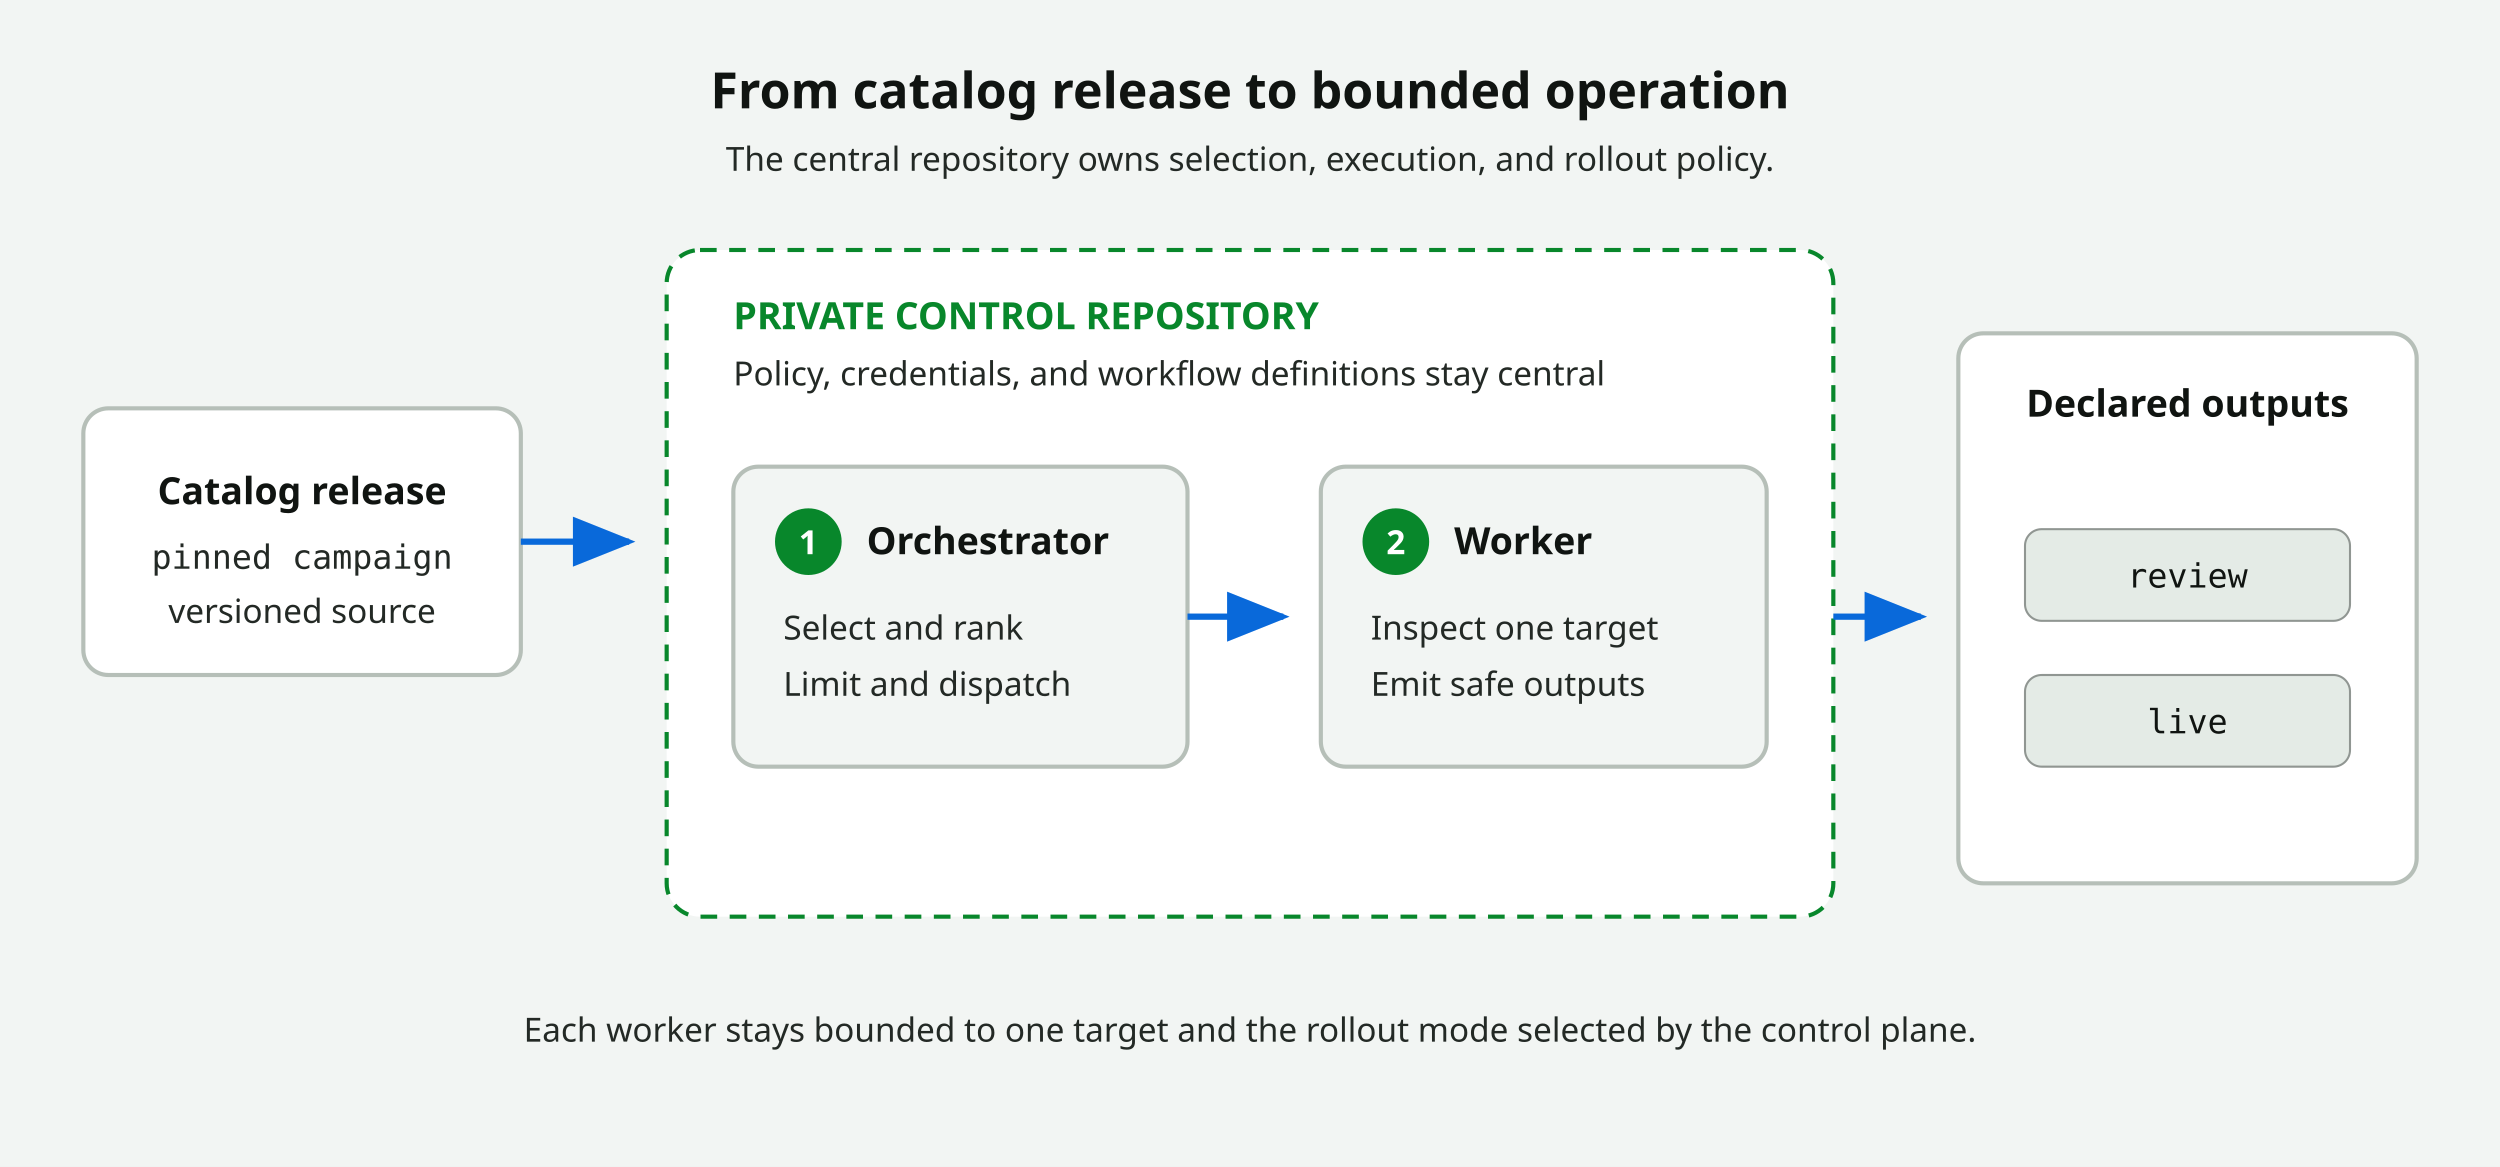
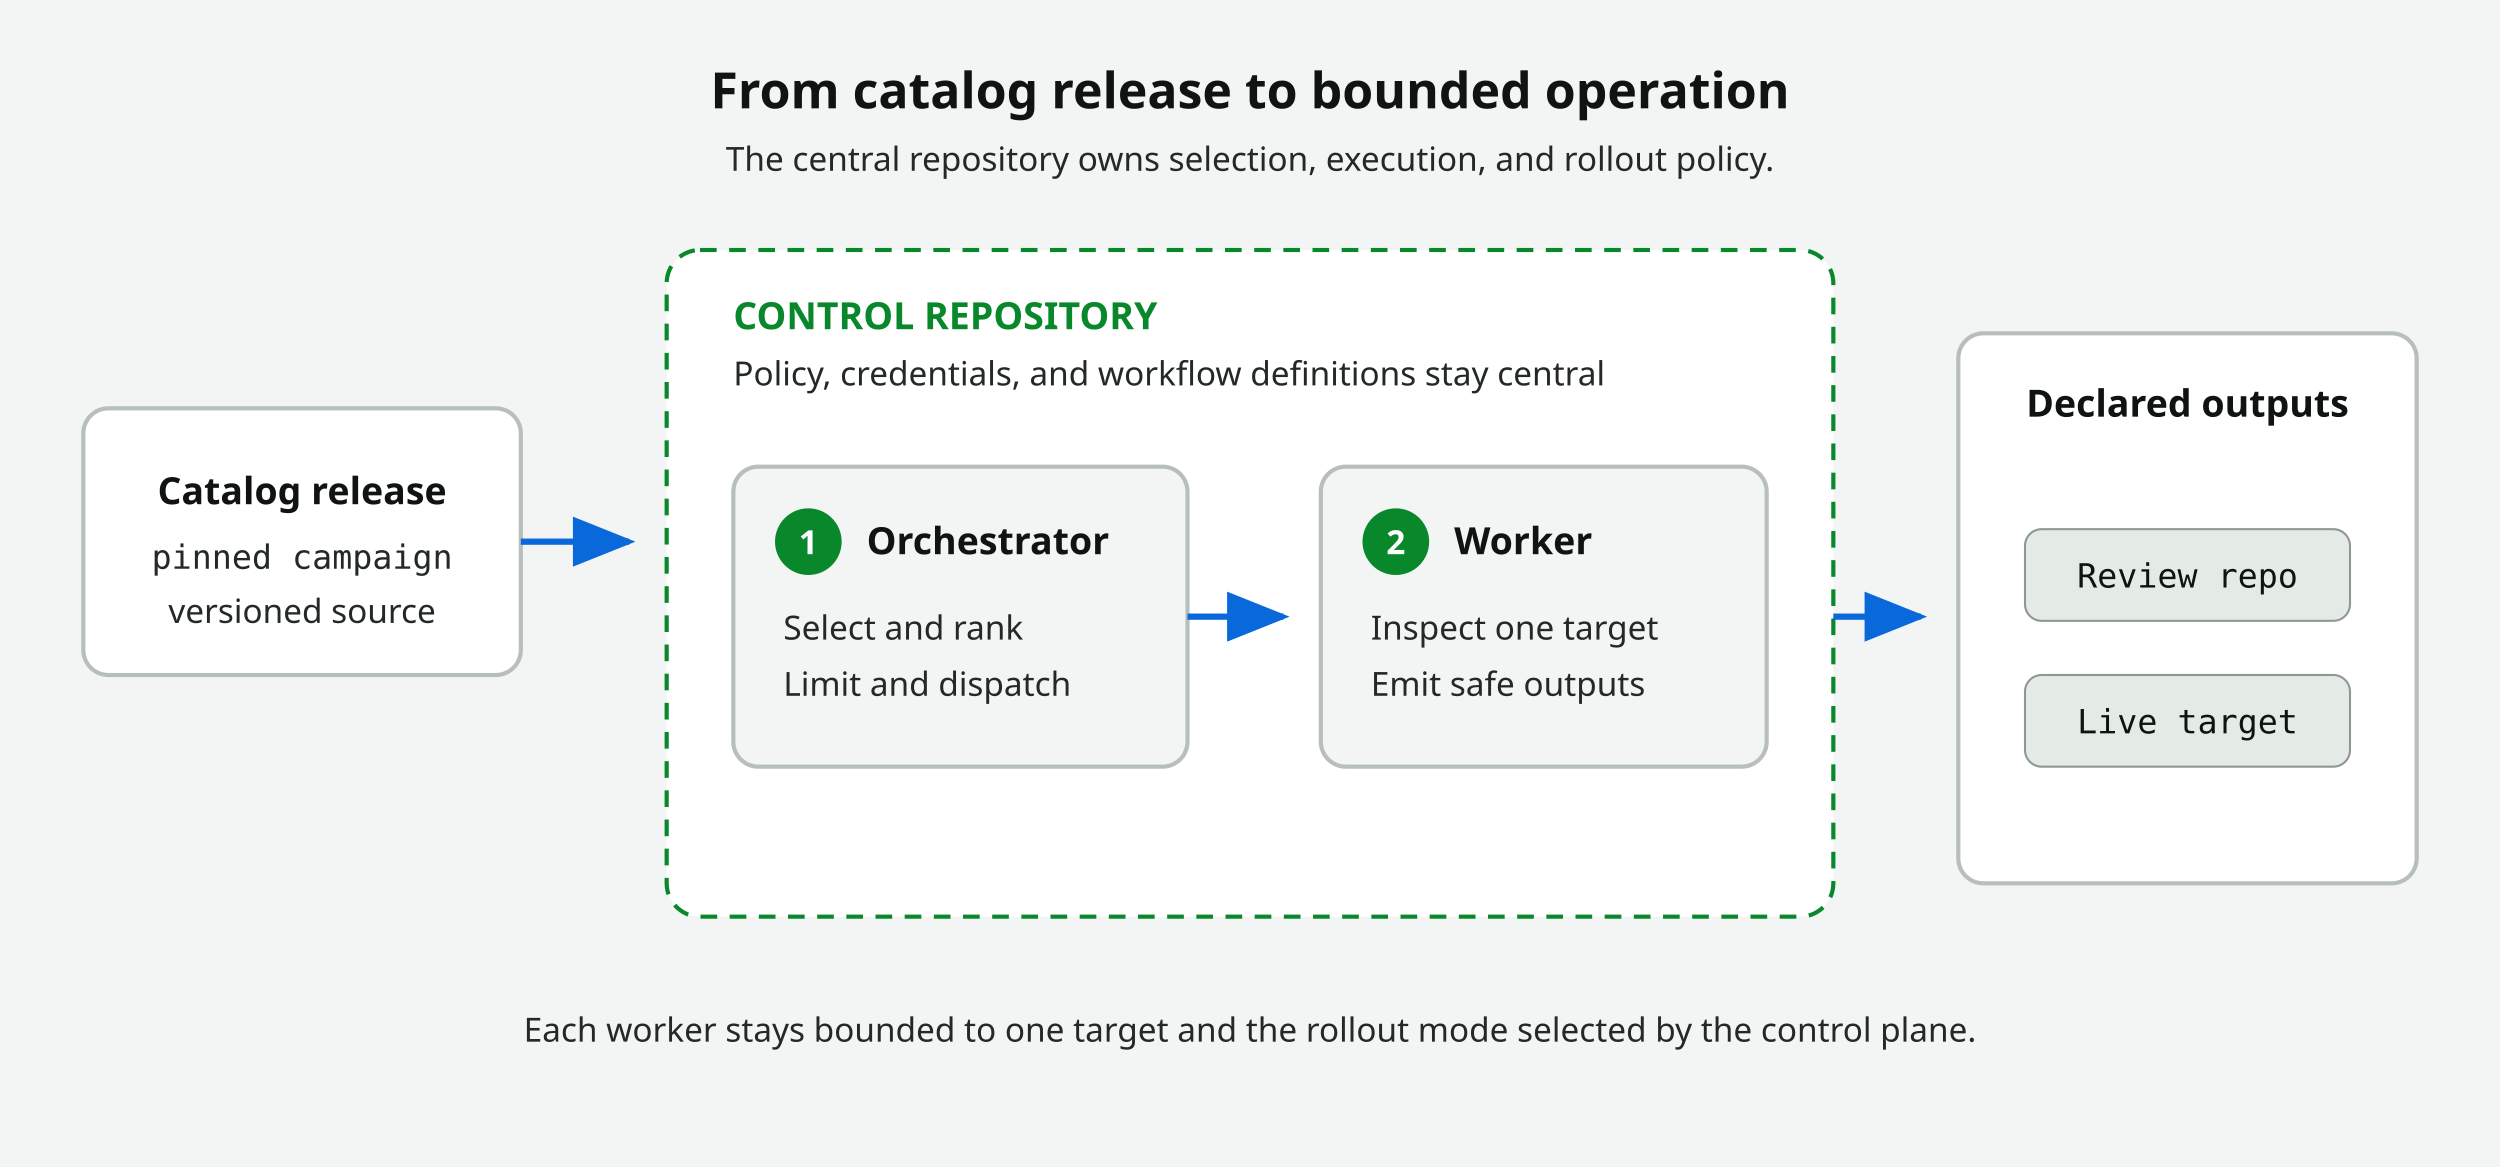
<svg xmlns="http://www.w3.org/2000/svg" width="1200" height="560" viewBox="0 0 1200 560" role="img" aria-labelledby="title description" data-visual-kind="diagram" data-visual-id="control-plane-mental-model">
  <defs>
    <marker id="arrow" markerWidth="10" markerHeight="8" refX="9" refY="4" orient="auto">
      <path d="M0 0L10 4L0 8Z" fill="#0969da" />
    </marker>
  </defs>
  <rect width="1200" height="560" fill="#f2f5f3" />
  <text x="600" y="52" text-anchor="middle" font-family="Mona Sans, system-ui, sans-serif" font-size="24" font-weight="700" fill="#101411">From catalog release to bounded operation</text>
  <text x="600" y="82" text-anchor="middle" font-family="Mona Sans, system-ui, sans-serif" font-size="16" fill="#232925">The central repository owns selection, execution, and rollout policy.</text>
  <g data-node="catalog-release">
    <rect x="40" y="196" width="210" height="128" rx="12" fill="#ffffff" stroke="#b6bfb8" stroke-width="2" />
    <text x="145" y="242" text-anchor="middle" font-family="Mona Sans, system-ui, sans-serif" font-size="18" font-weight="700" fill="#101411">Catalog release</text>
    <text x="145" y="273" text-anchor="middle" font-family="Mona Sans Mono, ui-monospace, monospace" font-size="16" fill="#232925">pinned campaign</text>
    <text x="145" y="299" text-anchor="middle" font-family="Mona Sans, system-ui, sans-serif" font-size="16" fill="#232925">versioned source</text>
  </g>
  <path d="M250 260H302" fill="none" stroke="#0969da" stroke-width="3" marker-end="url(#arrow)" />
-   <g data-node="private-control-repository">
+   <g data-node="control-repository">
    <rect x="320" y="120" width="560" height="320" rx="16" fill="#ffffff" stroke="#08872b" stroke-width="2" stroke-dasharray="8 6" />
-     <text x="352" y="158" font-family="Mona Sans, system-ui, sans-serif" font-size="18" font-weight="700" fill="#08872b">PRIVATE CONTROL REPOSITORY</text>
+     <text x="352" y="158" font-family="Mona Sans, system-ui, sans-serif" font-size="18" font-weight="700" fill="#08872b">CONTROL REPOSITORY</text>
    <text x="352" y="185" font-family="Mona Sans, system-ui, sans-serif" font-size="16" fill="#232925">Policy, credentials, and workflow definitions stay central</text>
  </g>
  <g data-node="orchestrator">
    <rect x="352" y="224" width="218" height="144" rx="12" fill="#f2f5f3" stroke="#b6bfb8" stroke-width="2" />
    <circle cx="388" cy="260" r="16" fill="#08872b" />
    <text x="388" y="266" text-anchor="middle" font-family="Mona Sans, system-ui, sans-serif" font-size="16" font-weight="700" fill="#ffffff">1</text>
    <text x="416" y="266" font-family="Mona Sans, system-ui, sans-serif" font-size="18" font-weight="700" fill="#101411">Orchestrator</text>
    <text x="376" y="307" font-family="Mona Sans, system-ui, sans-serif" font-size="16" fill="#232925">Select and rank</text>
    <text x="376" y="334" font-family="Mona Sans, system-ui, sans-serif" font-size="16" fill="#232925">Limit and dispatch</text>
  </g>
  <path d="M570 296H616" fill="none" stroke="#0969da" stroke-width="3" marker-end="url(#arrow)" />
  <g data-node="worker">
    <rect x="634" y="224" width="214" height="144" rx="12" fill="#f2f5f3" stroke="#b6bfb8" stroke-width="2" />
    <circle cx="670" cy="260" r="16" fill="#08872b" />
    <text x="670" y="266" text-anchor="middle" font-family="Mona Sans, system-ui, sans-serif" font-size="16" font-weight="700" fill="#ffffff">2</text>
    <text x="698" y="266" font-family="Mona Sans, system-ui, sans-serif" font-size="18" font-weight="700" fill="#101411">Worker</text>
    <text x="658" y="307" font-family="Mona Sans, system-ui, sans-serif" font-size="16" fill="#232925">Inspect one target</text>
    <text x="658" y="334" font-family="Mona Sans, system-ui, sans-serif" font-size="16" fill="#232925">Emit safe outputs</text>
  </g>
  <path d="M880 296H922" fill="none" stroke="#0969da" stroke-width="3" marker-end="url(#arrow)" />
  <g data-node="rollout-modes">
    <rect x="940" y="160" width="220" height="264" rx="12" fill="#ffffff" stroke="#b6bfb8" stroke-width="2" />
    <text x="1050" y="200" text-anchor="middle" font-family="Mona Sans, system-ui, sans-serif" font-size="18" font-weight="700" fill="#101411">Declared outputs</text>
    <rect x="972" y="254" width="156" height="44" rx="8" fill="#e4ebe6" stroke="#909692" />
-     <text x="1050" y="282" text-anchor="middle" font-family="Mona Sans Mono, ui-monospace, monospace" font-size="16" fill="#101411">review</text>
+     <text x="1050" y="282" text-anchor="middle" font-family="Mona Sans Mono, ui-monospace, monospace" font-size="16" fill="#101411">Review repo</text>
    <rect x="972" y="324" width="156" height="44" rx="8" fill="#e4ebe6" stroke="#909692" />
-     <text x="1050" y="352" text-anchor="middle" font-family="Mona Sans Mono, ui-monospace, monospace" font-size="16" fill="#101411">live</text>
+     <text x="1050" y="352" text-anchor="middle" font-family="Mona Sans Mono, ui-monospace, monospace" font-size="16" fill="#101411">Live target</text>
  </g>
  <text x="600" y="500" text-anchor="middle" font-family="Mona Sans, system-ui, sans-serif" font-size="16" fill="#232925">Each worker stays bounded to one target and the rollout mode selected by the control plane.</text>
</svg>
